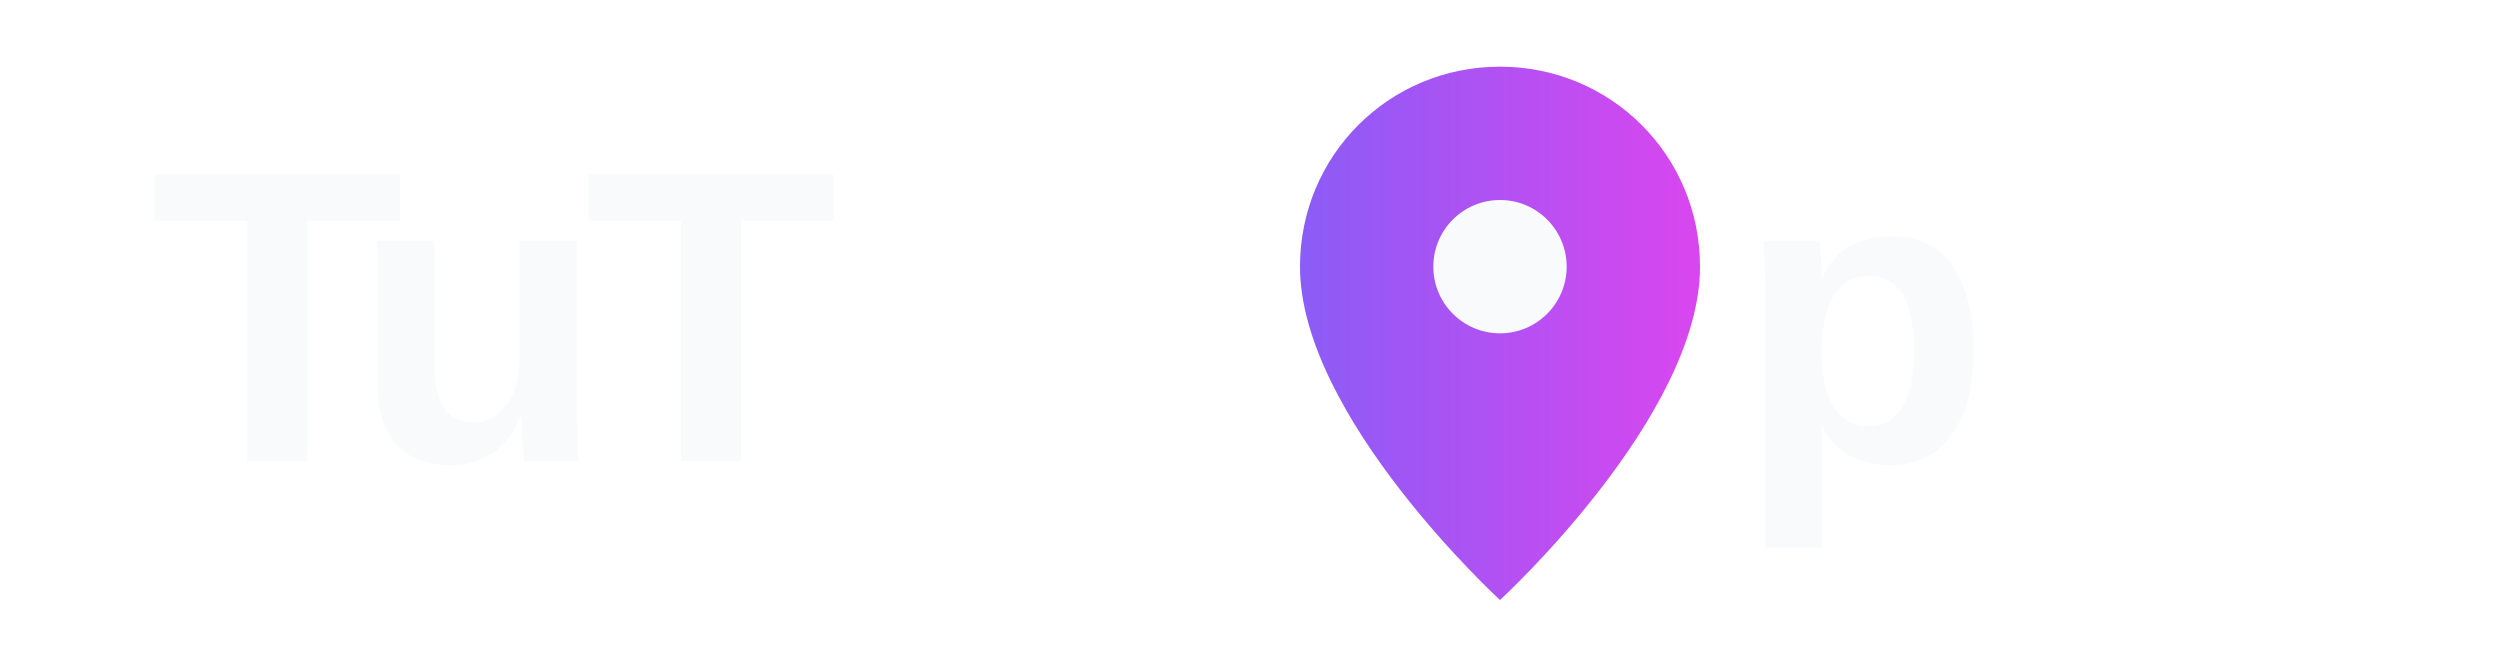
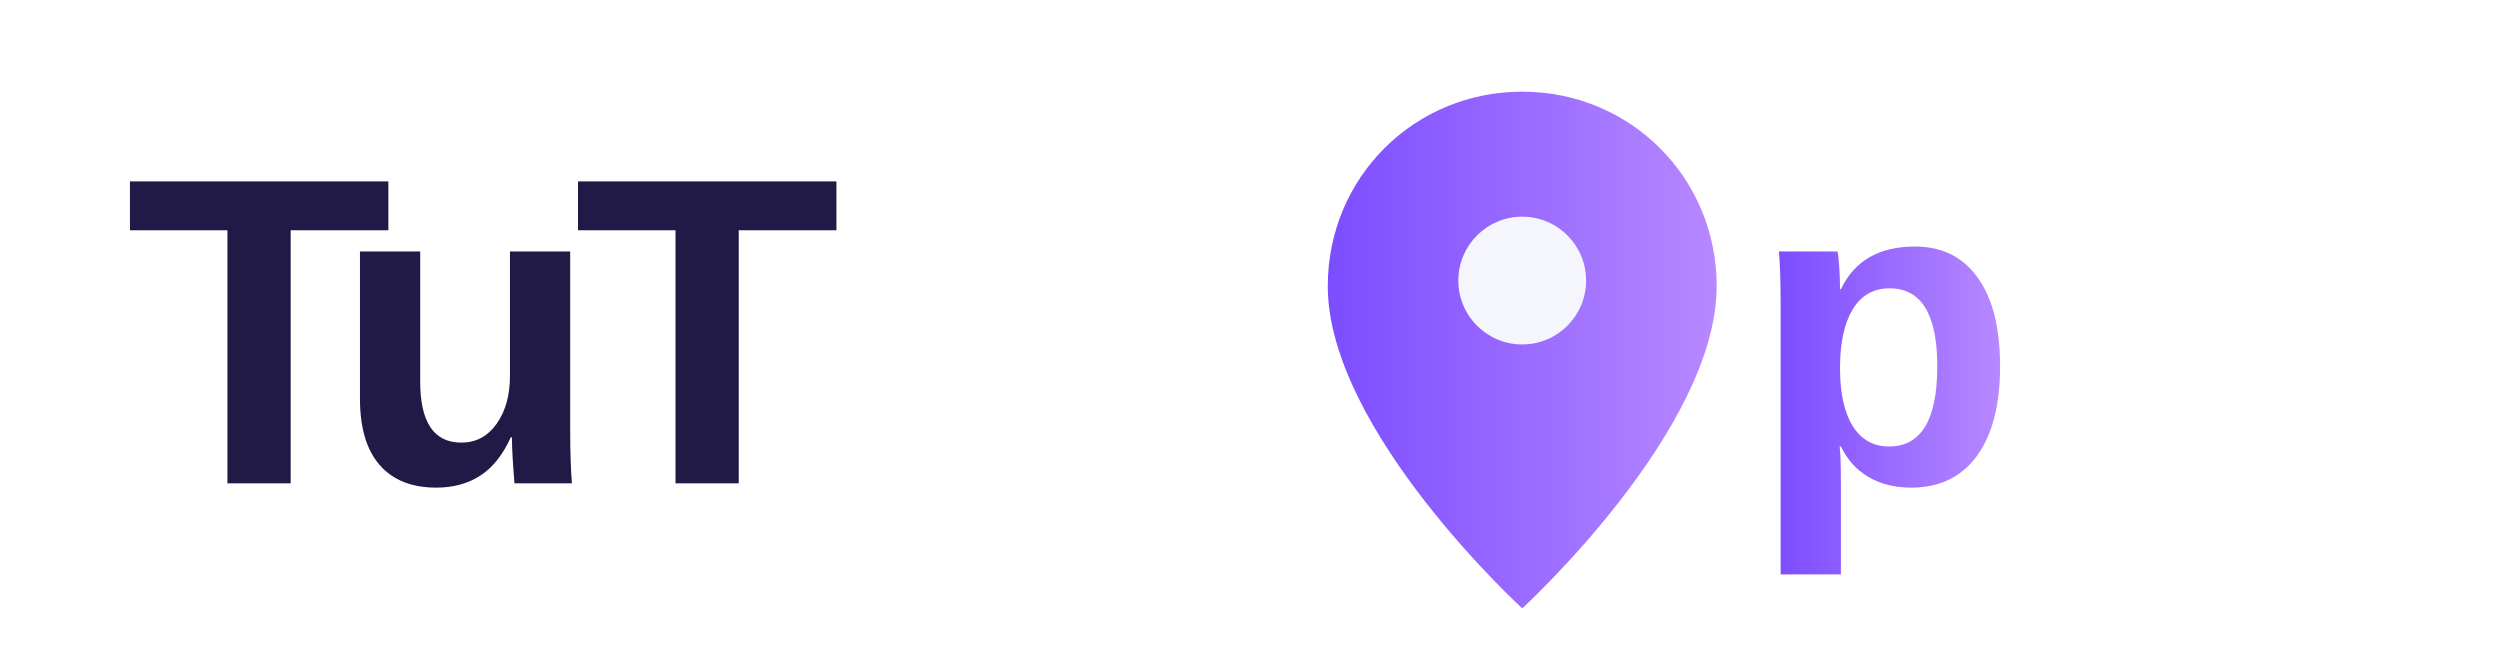
<svg xmlns="http://www.w3.org/2000/svg" viewBox="0 0 900 240">
  <defs>
    <linearGradient id="v" x1="0" x2="1">
-       <stop stop-color="#8B5CF6" />
-       <stop offset="1" stop-color="#D946EF" />
+       <stop stop-color="#7C4DFF" />
+       <stop offset="1" stop-color="#B788FF" />
    </linearGradient>
  </defs>
-   <text x="54" y="166" font-family="Arial,Helvetica,sans-serif" font-size="150" font-weight="900" letter-spacing="-8" fill="#F8FAFC">TuT</text>
-   <path d="M468 96c0-40 32-72 72-72s72 32 72 72c0 54-72 120-72 120s-72-66-72-120Z" fill="url(#v)" />
-   <circle cx="540" cy="96" r="24" fill="#F8FAFC" />
-   <text x="625" y="166" font-family="Arial,Helvetica,sans-serif" font-size="150" font-weight="900" letter-spacing="-8" fill="#F8FAFC">p</text>
+   <text x="45" y="174" font-family="Arial,Helvetica,sans-serif" font-size="158" font-weight="900" letter-spacing="-10" fill="#211A47">TuT</text>
+   <path d="M478 103c0-39 31-70 70-70s70 31 70 70c0 52-70 116-70 116s-70-64-70-116Z" fill="url(#v)" />
+   <circle cx="548" cy="101" r="23" fill="#F5F6FB" />
+   <text x="630" y="174" font-family="Arial,Helvetica,sans-serif" font-size="158" font-weight="900" letter-spacing="-10" fill="url(#v)">p</text>
</svg>
